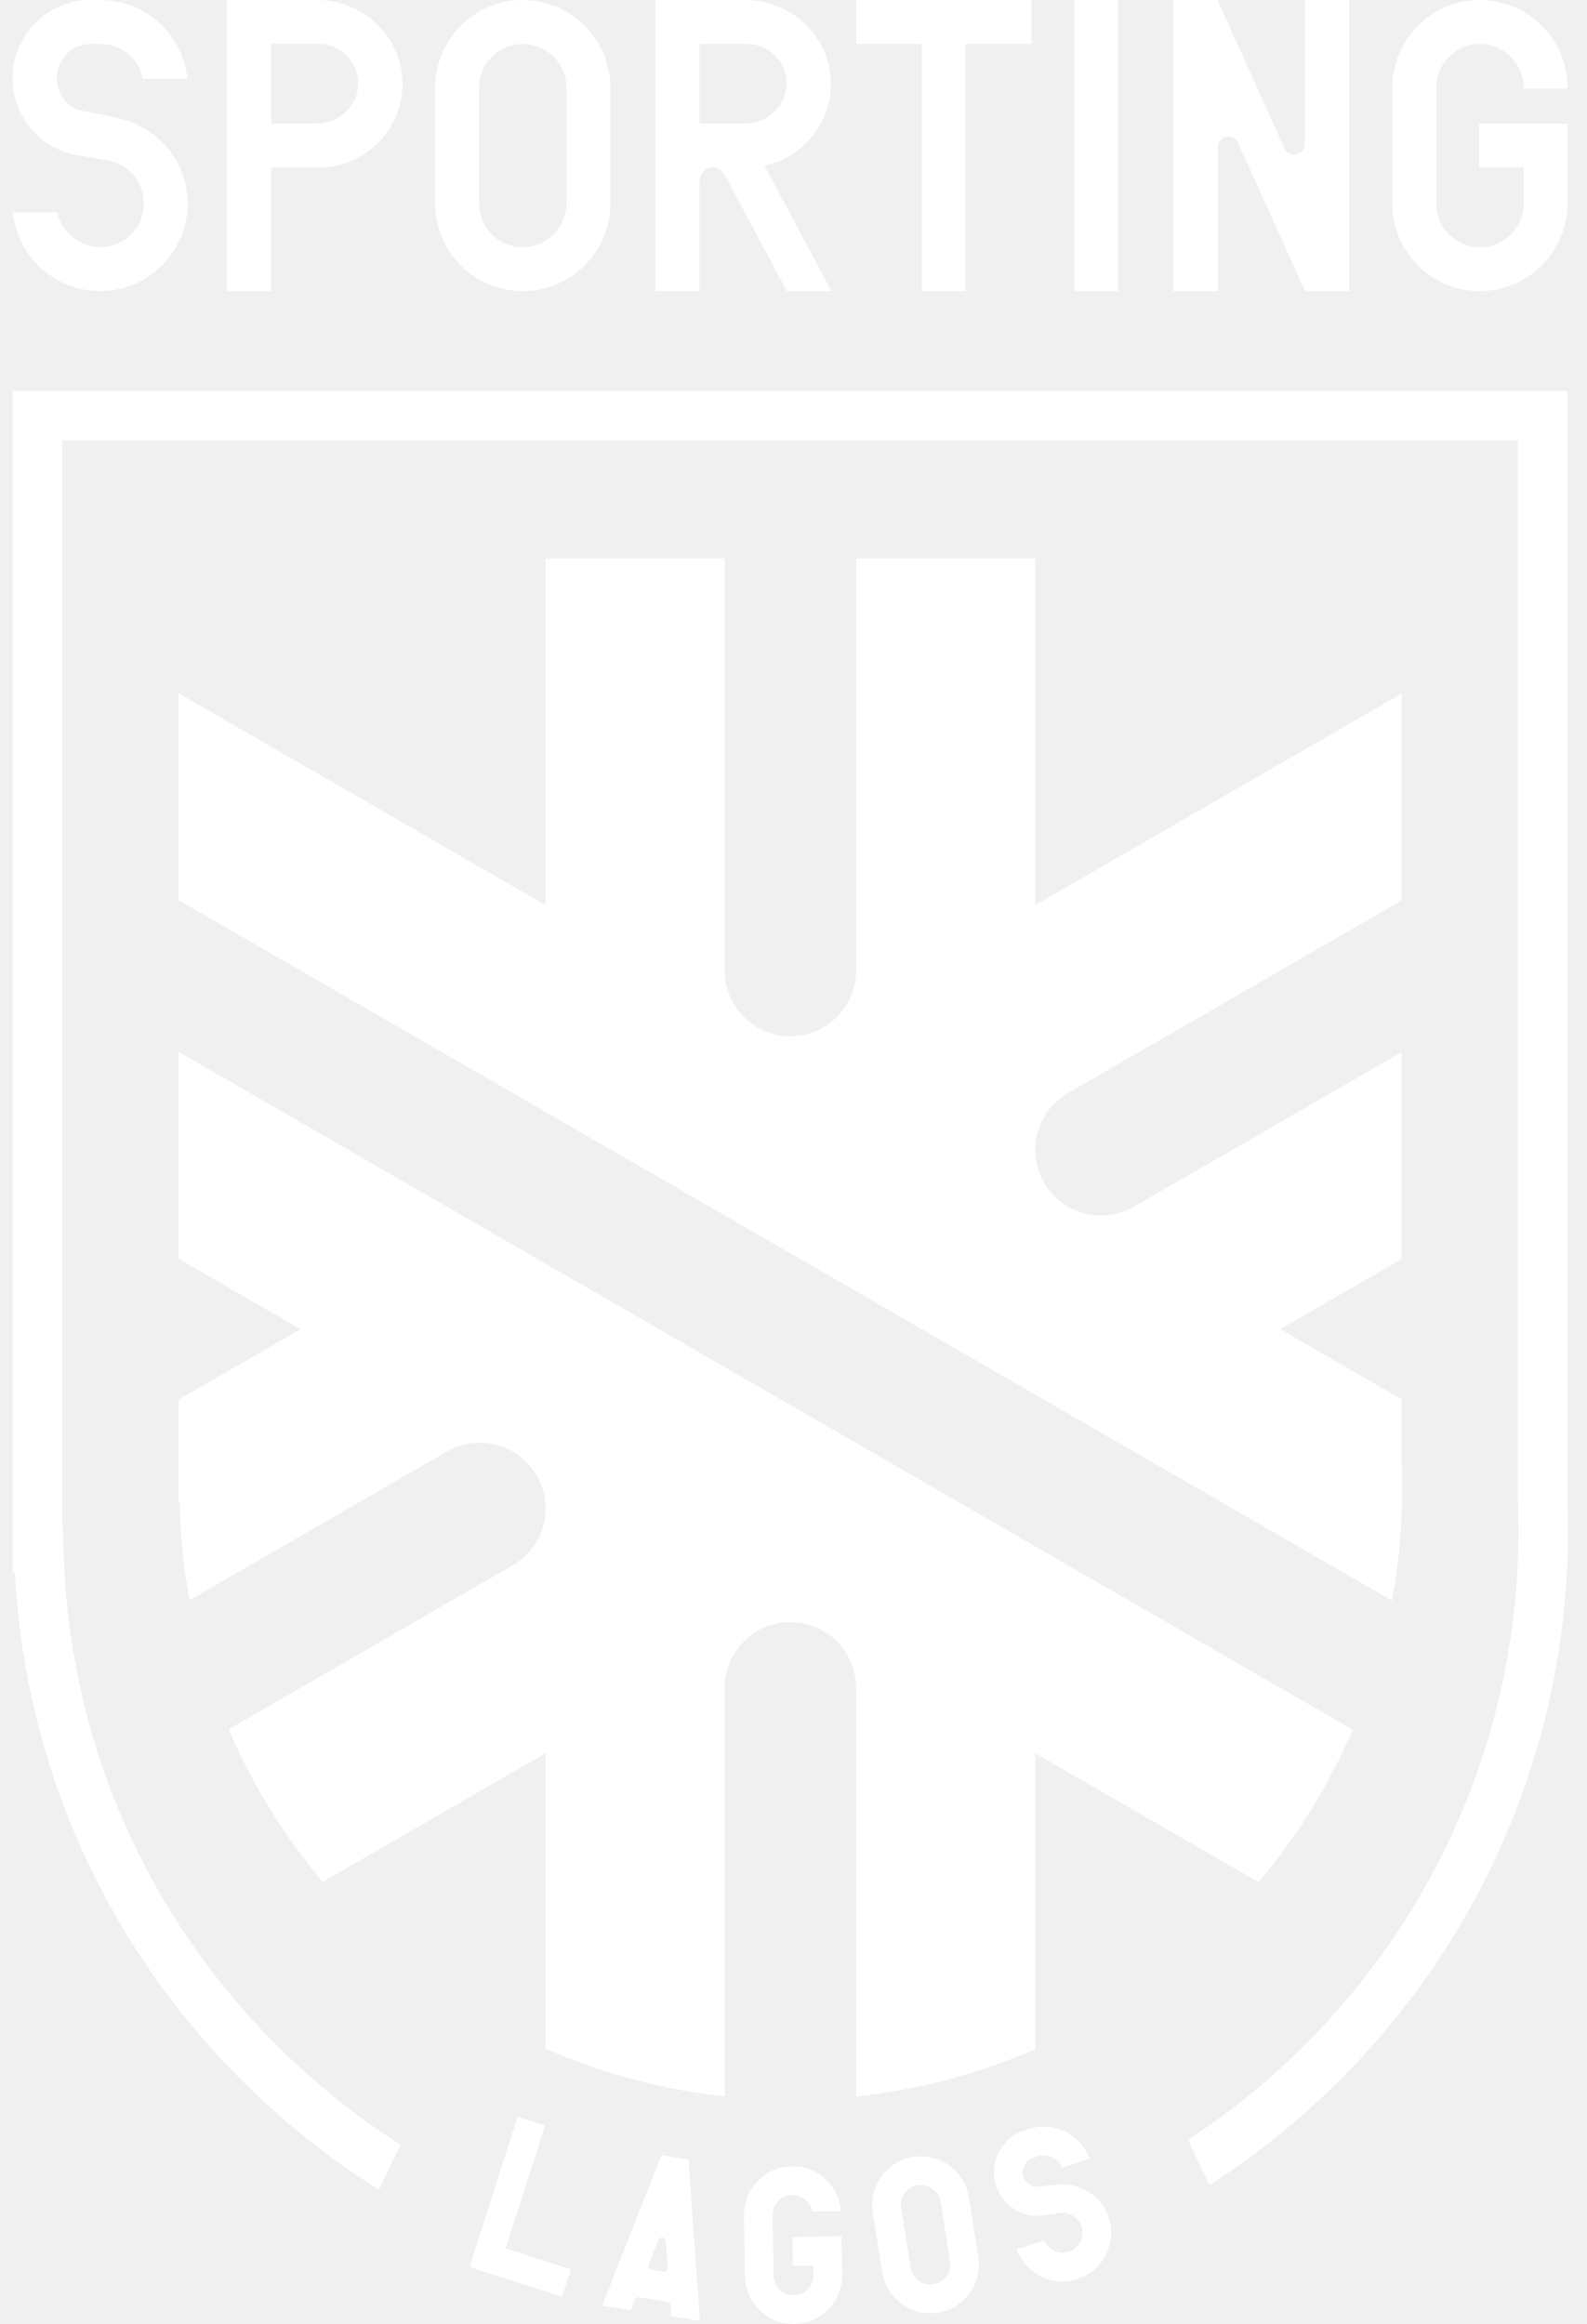
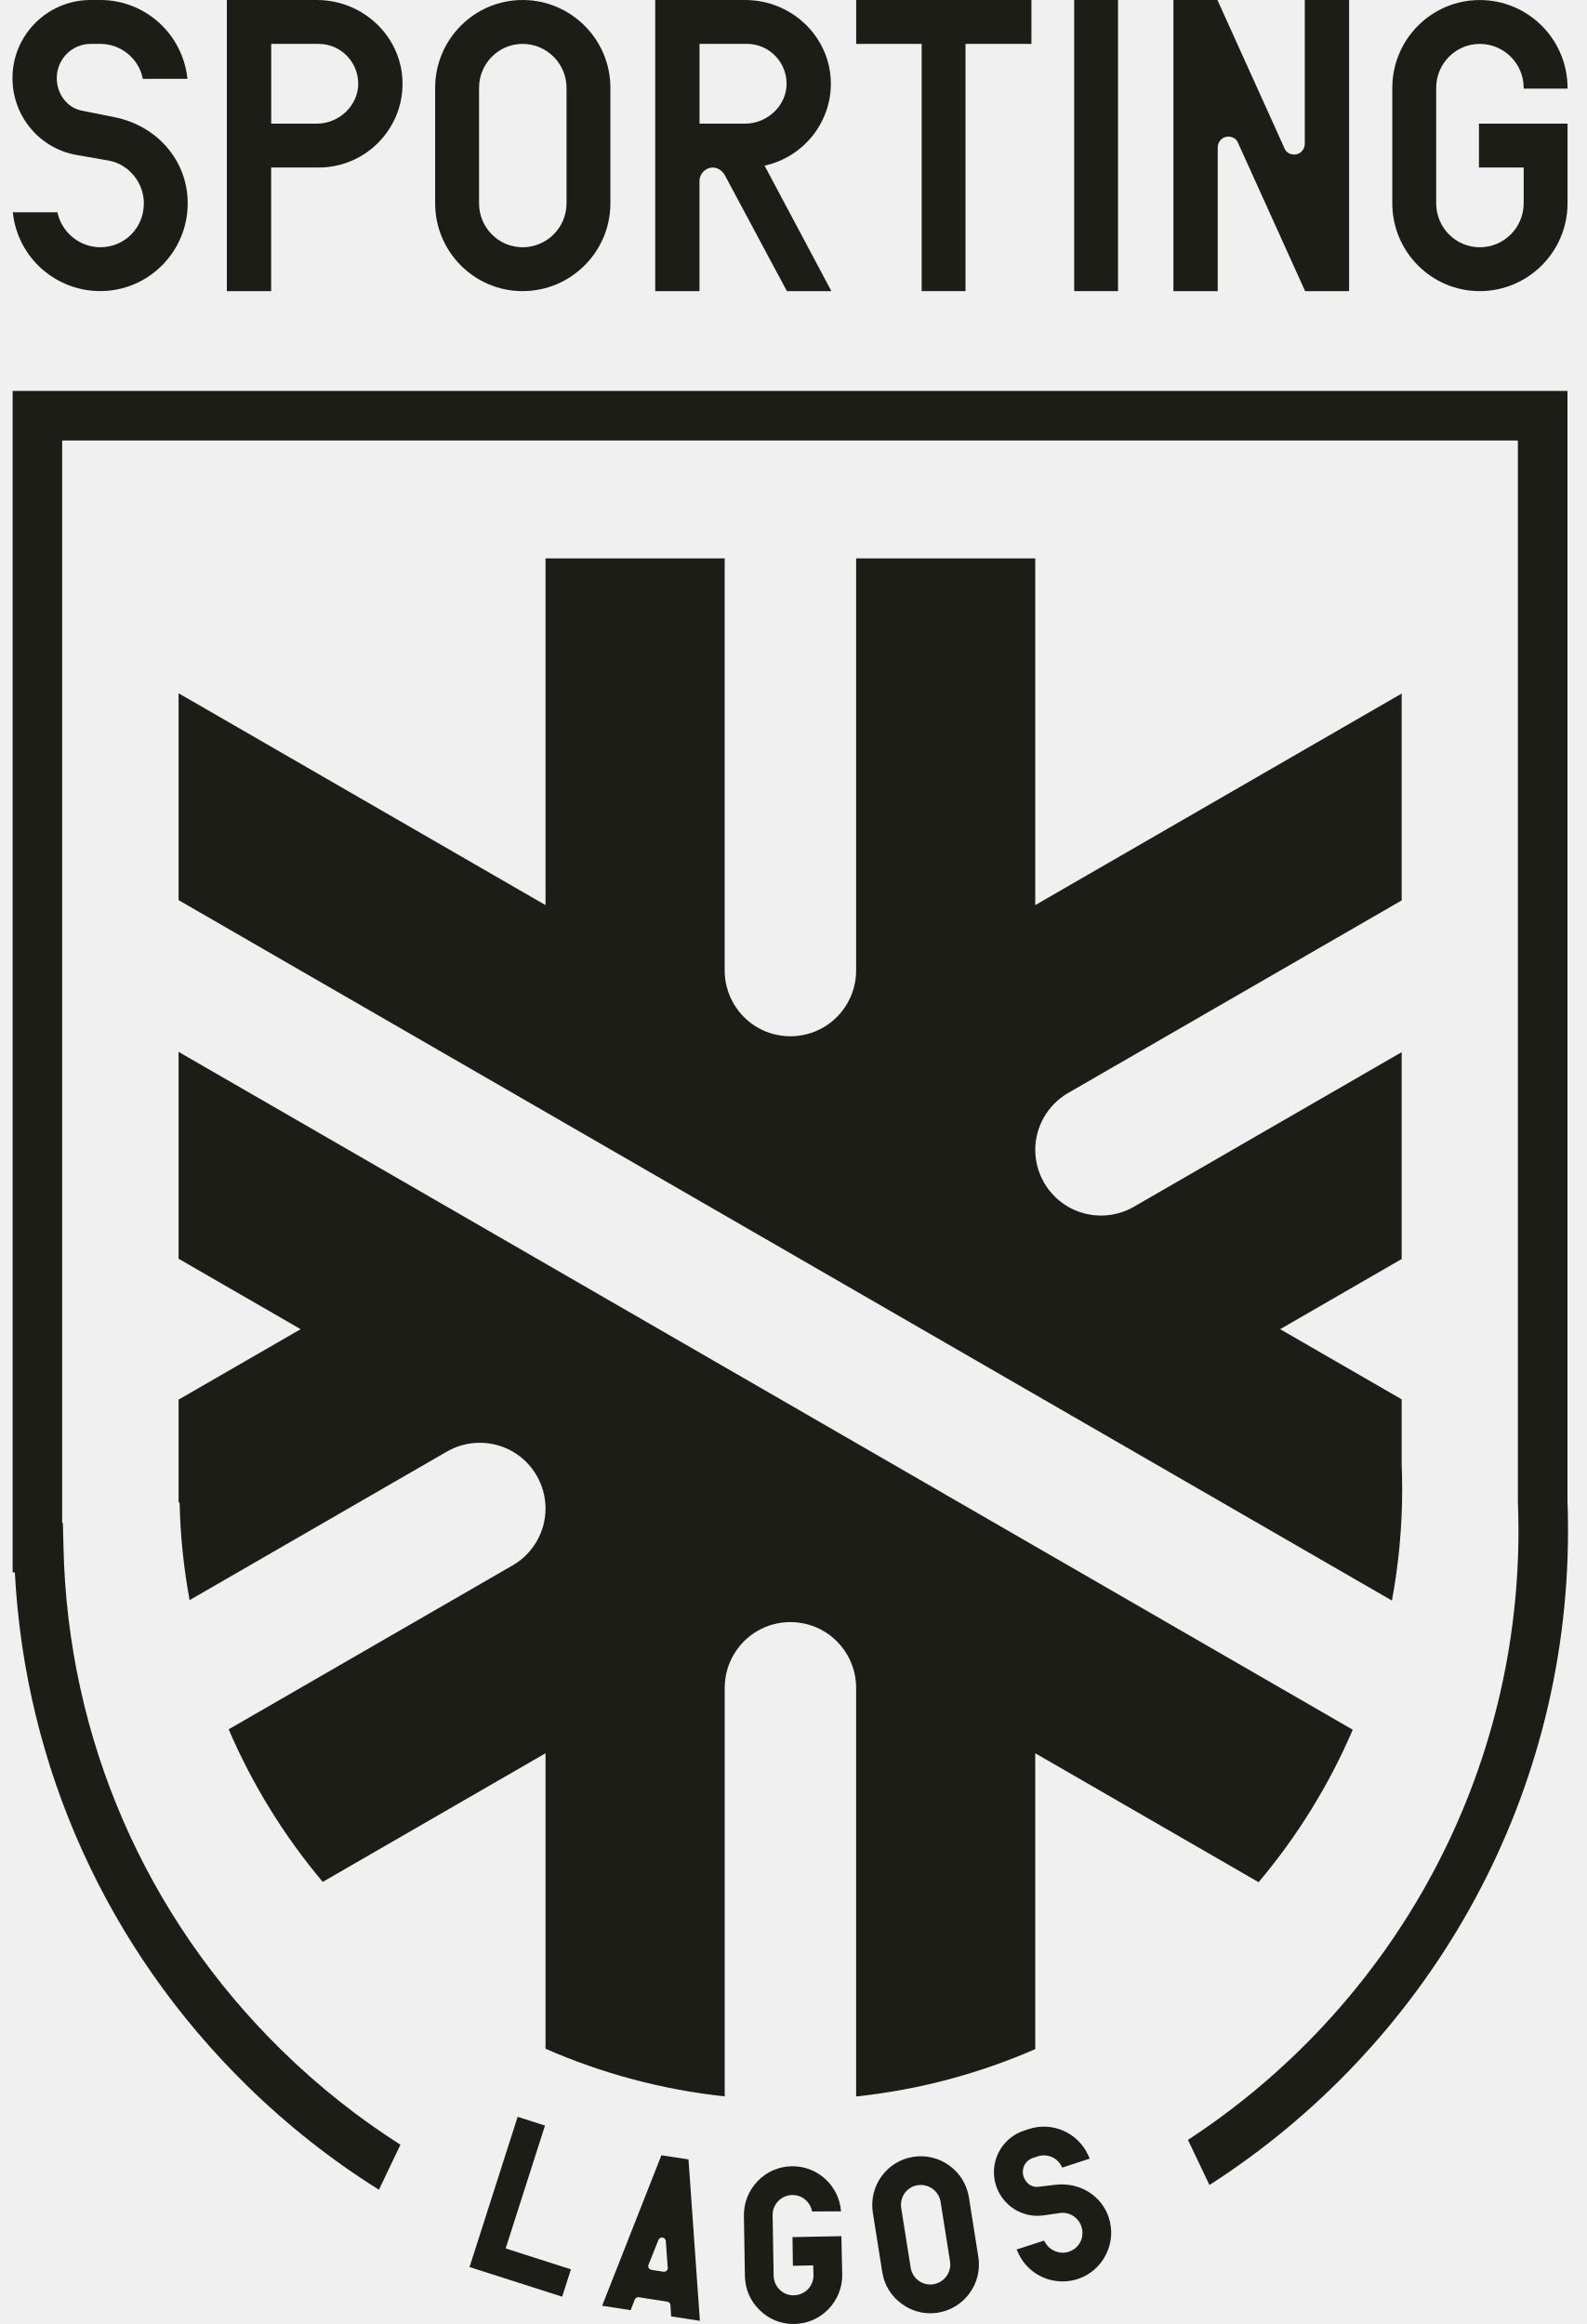
<svg xmlns="http://www.w3.org/2000/svg" width="43" height="63" viewBox="0 0 43 63" fill="none">
-   <path d="M42.487 40.681V10.598H0.343V42.625H0.402C0.681 47.906 2.903 52.825 6.7 56.544C7.799 57.619 8.995 58.562 10.271 59.36L10.854 58.14C9.707 57.409 8.629 56.555 7.637 55.582C3.937 51.957 1.833 47.113 1.721 41.94L1.704 41.282H1.685V11.942H41.143V40.721C41.153 40.976 41.159 41.234 41.159 41.492C41.159 48.398 37.591 54.486 32.2 58.009L32.783 59.232C38.624 55.484 42.502 48.933 42.502 41.492C42.502 41.221 42.497 40.949 42.487 40.681Z" fill="white" />
-   <path d="M3.099 3.176L2.217 2.999C1.825 2.925 1.539 2.553 1.539 2.116C1.539 1.605 1.95 1.19 2.455 1.19H2.719C3.274 1.19 3.757 1.581 3.867 2.12L3.87 2.137H5.081L5.078 2.113C4.941 0.909 3.927 -0 2.719 -0H2.455C1.288 -0 0.338 0.949 0.338 2.116C0.338 3.143 1.064 4.019 2.065 4.199L2.946 4.353C3.489 4.451 3.899 4.948 3.899 5.511C3.899 6.179 3.38 6.702 2.719 6.702C2.168 6.702 1.681 6.311 1.56 5.771L1.556 5.754H0.347L0.35 5.778C0.486 6.983 1.505 7.891 2.719 7.891C4.025 7.891 5.088 6.823 5.088 5.511C5.089 4.368 4.271 3.408 3.099 3.176Z" fill="white" />
-   <path d="M8.585 0H6.149V7.892H7.35V4.541H8.64C9.892 4.541 10.911 3.522 10.911 2.27C10.911 1.019 9.867 0 8.585 0ZM9.71 2.271C9.71 2.857 9.195 3.352 8.585 3.352H7.351V1.19H8.641C9.23 1.19 9.71 1.675 9.71 2.271Z" fill="white" />
-   <path d="M14.165 0C12.858 0 11.795 1.069 11.795 2.381V5.512C11.795 6.825 12.858 7.892 14.165 7.892C15.477 7.892 16.545 6.824 16.545 5.512V2.381C16.546 1.069 15.478 0 14.165 0ZM15.356 5.512C15.356 6.169 14.822 6.703 14.165 6.703C13.514 6.703 12.985 6.169 12.985 5.512V2.381C12.985 1.724 13.514 1.19 14.165 1.19C14.822 1.19 15.356 1.724 15.356 2.381V5.512Z" fill="white" />
-   <path d="M22.521 2.271C22.521 1.019 21.478 0 20.196 0H17.76V7.892H18.96V4.906C18.96 4.708 19.127 4.541 19.324 4.541C19.468 4.541 19.59 4.646 19.647 4.75L21.329 7.892H22.535L20.724 4.49C21.767 4.264 22.521 3.335 22.521 2.271ZM21.321 2.271C21.321 2.857 20.805 3.352 20.196 3.352H18.961V1.19H20.251C20.84 1.19 21.321 1.675 21.321 2.271Z" fill="white" />
-   <path d="M23.207 1.19H24.982V7.892H26.171V1.19H27.957V0H23.207V1.19Z" fill="white" />
-   <path d="M30.305 0H29.116V7.892H30.305V0Z" fill="white" />
-   <path d="M35.367 3.891C35.367 4.059 35.241 4.19 35.08 4.19C34.968 4.19 34.865 4.128 34.824 4.037L33.005 0.013L32.999 0H31.806V7.892H33.007V4.002C33.007 3.834 33.133 3.703 33.294 3.703C33.407 3.703 33.51 3.764 33.55 3.856L35.37 7.879L35.375 7.892H36.568V0H35.367V3.891Z" fill="white" />
-   <path d="M42.489 2.402V2.381C42.489 1.069 41.421 0.001 40.109 0.001C38.802 0.001 37.739 1.069 37.739 2.381V5.512C37.739 6.825 38.802 7.892 40.109 7.892C41.421 7.892 42.489 6.824 42.489 5.512V3.352H40.088V4.541H41.3V5.512C41.3 6.169 40.766 6.703 40.109 6.703C39.458 6.703 38.929 6.169 38.929 5.512V2.381C38.929 1.724 39.458 1.19 40.109 1.19C40.766 1.19 41.3 1.724 41.3 2.381V2.402H42.489V2.402Z" fill="white" />
-   <path d="M36.667 46.89C36.021 48.396 35.157 49.787 34.115 51.023L28.061 47.528V55.548C26.548 56.209 24.916 56.651 23.206 56.832V45.753C23.206 45.119 22.865 44.528 22.316 44.211C21.765 43.893 21.083 43.893 20.534 44.21C19.985 44.527 19.644 45.118 19.644 45.751V56.83C17.934 56.646 16.301 56.202 14.787 55.538V47.528L8.748 51.015C7.707 49.778 6.844 48.386 6.198 46.879L13.897 42.434C14.446 42.118 14.787 41.526 14.787 40.892C14.787 40.258 14.446 39.667 13.897 39.35C13.346 39.032 12.664 39.032 12.115 39.349L5.139 43.377C4.98 42.516 4.888 41.632 4.868 40.729H4.84V37.942L8.149 36.032L4.84 34.122V28.514L13.015 33.233L28.051 41.915L36.667 46.89Z" fill="white" />
-   <path d="M37.993 39.706V37.934L34.699 36.032L37.993 34.13V28.522L30.733 32.714C30.183 33.031 29.501 33.031 28.952 32.714C28.403 32.396 28.061 31.806 28.061 31.171C28.061 30.537 28.403 29.946 28.952 29.629L37.993 24.409V18.801L28.061 24.536V15.137H23.206V26.311C23.206 26.945 22.865 27.536 22.314 27.854C21.765 28.171 21.083 28.171 20.534 27.854C19.985 27.537 19.643 26.946 19.643 26.312V15.137H14.787V24.536L4.84 18.793V24.401L14.797 30.149L28.032 37.79L37.729 43.389C37.912 42.405 38.007 41.391 38.007 40.353C38.007 40.137 38.002 39.92 37.993 39.706Z" fill="white" />
-   <path d="M14.772 57.621L14.031 57.383L12.727 61.456L15.238 62.26L15.475 61.518L13.706 60.952L14.772 57.621Z" fill="white" />
-   <path d="M18.662 58.538L17.927 58.426L16.321 62.506L17.094 62.625L17.208 62.332C17.221 62.294 17.273 62.266 17.32 62.275L18.087 62.395C18.139 62.403 18.169 62.444 18.172 62.482L18.191 62.794L18.971 62.914L18.662 58.538ZM18.099 61.501C18.096 61.526 18.082 61.55 18.058 61.564C18.036 61.58 18.011 61.588 17.985 61.583L17.661 61.533C17.633 61.528 17.609 61.514 17.59 61.493C17.576 61.471 17.568 61.443 17.57 61.419C17.573 61.406 17.573 61.406 17.579 61.395L17.846 60.722C17.862 60.682 17.903 60.654 17.946 60.654H17.96C18.006 60.663 18.044 60.706 18.047 60.755L18.099 61.473L18.101 61.481C18.101 61.485 18.101 61.488 18.099 61.501Z" fill="white" />
-   <path d="M22.829 61.658C22.839 62.385 22.257 62.989 21.528 63H21.506C21.163 63 20.842 62.869 20.594 62.627C20.338 62.382 20.197 62.052 20.191 61.699L20.164 60.066C20.158 59.715 20.292 59.38 20.537 59.127C20.782 58.871 21.109 58.73 21.459 58.724H21.481C22.175 58.724 22.746 59.26 22.796 59.947L22.012 59.949C21.993 59.837 21.939 59.737 21.857 59.656C21.754 59.555 21.618 59.501 21.471 59.504C21.174 59.509 20.937 59.757 20.942 60.054L20.97 61.689C20.973 61.833 21.03 61.969 21.133 62.07C21.237 62.171 21.37 62.225 21.514 62.222C21.661 62.219 21.797 62.162 21.898 62.059C21.999 61.952 22.053 61.816 22.05 61.669L22.042 61.411L21.492 61.422L21.481 60.644L22.806 60.619L22.829 61.658Z" fill="white" />
-   <path d="M26.518 61.18L26.263 59.566C26.148 58.848 25.471 58.355 24.752 58.469C24.036 58.581 23.547 59.258 23.658 59.98L23.914 61.593C23.968 61.942 24.156 62.246 24.442 62.453C24.671 62.622 24.94 62.709 25.215 62.709C25.283 62.709 25.351 62.703 25.422 62.693C26.14 62.579 26.632 61.901 26.518 61.18ZM25.299 61.923C25.007 61.969 24.73 61.768 24.684 61.471L24.428 59.857C24.406 59.713 24.438 59.571 24.523 59.451C24.607 59.337 24.733 59.258 24.874 59.237C24.902 59.234 24.931 59.231 24.959 59.231C25.22 59.231 25.451 59.422 25.495 59.688L25.751 61.302C25.797 61.599 25.593 61.876 25.299 61.923Z" fill="white" />
-   <path d="M30.055 60.119C29.859 59.515 29.263 59.149 28.606 59.226L28.138 59.281C27.97 59.303 27.804 59.187 27.745 59.006C27.711 58.902 27.719 58.792 27.767 58.696C27.815 58.601 27.897 58.531 27.999 58.498L28.131 58.455C28.371 58.377 28.635 58.478 28.757 58.696L28.793 58.76L29.539 58.517L29.497 58.426C29.218 57.813 28.528 57.508 27.89 57.714L27.759 57.757C27.139 57.958 26.797 58.627 26.998 59.248C27.176 59.794 27.714 60.134 28.277 60.056L28.739 59.991C28.988 59.957 29.234 60.115 29.313 60.359C29.358 60.498 29.348 60.646 29.284 60.773C29.22 60.901 29.108 60.996 28.97 61.041C28.732 61.119 28.465 61.017 28.337 60.801L28.3 60.739L27.556 60.98L27.598 61.072C27.817 61.555 28.294 61.846 28.801 61.846C28.937 61.846 29.075 61.825 29.21 61.781C29.544 61.672 29.815 61.44 29.974 61.125C30.135 60.812 30.163 60.454 30.055 60.119Z" fill="white" />
+   <path d="M42.487 40.681V10.598H0.343V42.625H0.402C0.681 47.906 2.903 52.825 6.7 56.544C7.799 57.619 8.995 58.562 10.271 59.36L10.854 58.14C9.707 57.409 8.629 56.555 7.637 55.582C3.937 51.957 1.833 47.113 1.721 41.94L1.704 41.282H1.685V11.942H41.143V40.721C41.153 40.976 41.159 41.234 41.159 41.492C41.159 48.398 37.591 54.486 32.2 58.009L32.783 59.232C38.624 55.484 42.502 48.933 42.502 41.492C42.502 41.221 42.497 40.949 42.487 40.681Z" fill="#1c1d16" />
+   <path d="M3.099 3.176L2.217 2.999C1.825 2.925 1.539 2.553 1.539 2.116C1.539 1.605 1.95 1.19 2.455 1.19H2.719C3.274 1.19 3.757 1.581 3.867 2.12L3.87 2.137H5.081L5.078 2.113C4.941 0.909 3.927 -0 2.719 -0H2.455C1.288 -0 0.338 0.949 0.338 2.116C0.338 3.143 1.064 4.019 2.065 4.199L2.946 4.353C3.489 4.451 3.899 4.948 3.899 5.511C3.899 6.179 3.38 6.702 2.719 6.702C2.168 6.702 1.681 6.311 1.56 5.771L1.556 5.754H0.347L0.35 5.778C0.486 6.983 1.505 7.891 2.719 7.891C4.025 7.891 5.088 6.823 5.088 5.511C5.089 4.368 4.271 3.408 3.099 3.176Z" fill="#1c1d16" />
+   <path d="M8.585 0H6.149V7.892H7.35V4.541H8.64C9.892 4.541 10.911 3.522 10.911 2.27C10.911 1.019 9.867 0 8.585 0ZM9.71 2.271C9.71 2.857 9.195 3.352 8.585 3.352H7.351V1.19H8.641C9.23 1.19 9.71 1.675 9.71 2.271Z" fill="#1c1d16" />
+   <path d="M14.165 0C12.858 0 11.795 1.069 11.795 2.381V5.512C11.795 6.825 12.858 7.892 14.165 7.892C15.477 7.892 16.545 6.824 16.545 5.512V2.381C16.546 1.069 15.478 0 14.165 0ZM15.356 5.512C15.356 6.169 14.822 6.703 14.165 6.703C13.514 6.703 12.985 6.169 12.985 5.512V2.381C12.985 1.724 13.514 1.19 14.165 1.19C14.822 1.19 15.356 1.724 15.356 2.381V5.512Z" fill="#1c1d16" />
+   <path d="M22.521 2.271C22.521 1.019 21.478 0 20.196 0H17.76V7.892H18.96V4.906C18.96 4.708 19.127 4.541 19.324 4.541C19.468 4.541 19.59 4.646 19.647 4.75L21.329 7.892H22.535L20.724 4.49C21.767 4.264 22.521 3.335 22.521 2.271ZM21.321 2.271C21.321 2.857 20.805 3.352 20.196 3.352H18.961V1.19H20.251C20.84 1.19 21.321 1.675 21.321 2.271Z" fill="#1c1d16" />
+   <path d="M23.207 1.19H24.982V7.892H26.171V1.19H27.957V0H23.207V1.19Z" fill="#1c1d16" />
+   <path d="M30.305 0H29.116V7.892H30.305V0Z" fill="#1c1d16" />
+   <path d="M35.367 3.891C35.367 4.059 35.241 4.19 35.08 4.19C34.968 4.19 34.865 4.128 34.824 4.037L33.005 0.013L32.999 0H31.806V7.892H33.007V4.002C33.007 3.834 33.133 3.703 33.294 3.703C33.407 3.703 33.51 3.764 33.55 3.856L35.37 7.879L35.375 7.892H36.568V0H35.367V3.891Z" fill="#1c1d16" />
+   <path d="M42.489 2.402V2.381C42.489 1.069 41.421 0.001 40.109 0.001C38.802 0.001 37.739 1.069 37.739 2.381V5.512C37.739 6.825 38.802 7.892 40.109 7.892C41.421 7.892 42.489 6.824 42.489 5.512V3.352H40.088V4.541H41.3V5.512C41.3 6.169 40.766 6.703 40.109 6.703C39.458 6.703 38.929 6.169 38.929 5.512V2.381C38.929 1.724 39.458 1.19 40.109 1.19C40.766 1.19 41.3 1.724 41.3 2.381V2.402H42.489V2.402Z" fill="#1c1d16" />
+   <path d="M36.667 46.89C36.021 48.396 35.157 49.787 34.115 51.023L28.061 47.528V55.548C26.548 56.209 24.916 56.651 23.206 56.832V45.753C23.206 45.119 22.865 44.528 22.316 44.211C21.765 43.893 21.083 43.893 20.534 44.21C19.985 44.527 19.644 45.118 19.644 45.751V56.83C17.934 56.646 16.301 56.202 14.787 55.538V47.528L8.748 51.015C7.707 49.778 6.844 48.386 6.198 46.879L13.897 42.434C14.446 42.118 14.787 41.526 14.787 40.892C14.787 40.258 14.446 39.667 13.897 39.35C13.346 39.032 12.664 39.032 12.115 39.349L5.139 43.377C4.98 42.516 4.888 41.632 4.868 40.729H4.84V37.942L8.149 36.032L4.84 34.122V28.514L13.015 33.233L28.051 41.915L36.667 46.89Z" fill="#1c1d16" />
+   <path d="M37.993 39.706V37.934L34.699 36.032L37.993 34.13V28.522L30.733 32.714C30.183 33.031 29.501 33.031 28.952 32.714C28.403 32.396 28.061 31.806 28.061 31.171C28.061 30.537 28.403 29.946 28.952 29.629L37.993 24.409V18.801L28.061 24.536V15.137H23.206V26.311C23.206 26.945 22.865 27.536 22.314 27.854C21.765 28.171 21.083 28.171 20.534 27.854C19.985 27.537 19.643 26.946 19.643 26.312V15.137H14.787V24.536L4.84 18.793V24.401L14.797 30.149L28.032 37.79L37.729 43.389C37.912 42.405 38.007 41.391 38.007 40.353C38.007 40.137 38.002 39.92 37.993 39.706Z" fill="#1c1d16" />
+   <path d="M14.772 57.621L14.031 57.383L12.727 61.456L15.238 62.26L15.475 61.518L13.706 60.952L14.772 57.621Z" fill="#1c1d16" />
+   <path d="M18.662 58.538L17.927 58.426L16.321 62.506L17.094 62.625L17.208 62.332C17.221 62.294 17.273 62.266 17.32 62.275L18.087 62.395C18.139 62.403 18.169 62.444 18.172 62.482L18.191 62.794L18.971 62.914L18.662 58.538ZM18.099 61.501C18.096 61.526 18.082 61.55 18.058 61.564C18.036 61.58 18.011 61.588 17.985 61.583L17.661 61.533C17.633 61.528 17.609 61.514 17.59 61.493C17.576 61.471 17.568 61.443 17.57 61.419C17.573 61.406 17.573 61.406 17.579 61.395L17.846 60.722C17.862 60.682 17.903 60.654 17.946 60.654H17.96C18.006 60.663 18.044 60.706 18.047 60.755L18.099 61.473L18.101 61.481C18.101 61.485 18.101 61.488 18.099 61.501Z" fill="#1c1d16" />
+   <path d="M22.829 61.658C22.839 62.385 22.257 62.989 21.528 63H21.506C21.163 63 20.842 62.869 20.594 62.627C20.338 62.382 20.197 62.052 20.191 61.699L20.164 60.066C20.158 59.715 20.292 59.38 20.537 59.127C20.782 58.871 21.109 58.73 21.459 58.724H21.481C22.175 58.724 22.746 59.26 22.796 59.947L22.012 59.949C21.993 59.837 21.939 59.737 21.857 59.656C21.754 59.555 21.618 59.501 21.471 59.504C21.174 59.509 20.937 59.757 20.942 60.054L20.97 61.689C20.973 61.833 21.03 61.969 21.133 62.07C21.237 62.171 21.37 62.225 21.514 62.222C21.661 62.219 21.797 62.162 21.898 62.059C21.999 61.952 22.053 61.816 22.05 61.669L22.042 61.411L21.492 61.422L21.481 60.644L22.806 60.619L22.829 61.658Z" fill="#1c1d16" />
+   <path d="M26.518 61.18L26.263 59.566C26.148 58.848 25.471 58.355 24.752 58.469C24.036 58.581 23.547 59.258 23.658 59.98L23.914 61.593C23.968 61.942 24.156 62.246 24.442 62.453C24.671 62.622 24.94 62.709 25.215 62.709C25.283 62.709 25.351 62.703 25.422 62.693C26.14 62.579 26.632 61.901 26.518 61.18ZM25.299 61.923C25.007 61.969 24.73 61.768 24.684 61.471L24.428 59.857C24.406 59.713 24.438 59.571 24.523 59.451C24.607 59.337 24.733 59.258 24.874 59.237C24.902 59.234 24.931 59.231 24.959 59.231C25.22 59.231 25.451 59.422 25.495 59.688L25.751 61.302C25.797 61.599 25.593 61.876 25.299 61.923Z" fill="#1c1d16" />
+   <path d="M30.055 60.119C29.859 59.515 29.263 59.149 28.606 59.226L28.138 59.281C27.97 59.303 27.804 59.187 27.745 59.006C27.711 58.902 27.719 58.792 27.767 58.696C27.815 58.601 27.897 58.531 27.999 58.498L28.131 58.455C28.371 58.377 28.635 58.478 28.757 58.696L28.793 58.76L29.539 58.517L29.497 58.426C29.218 57.813 28.528 57.508 27.89 57.714L27.759 57.757C27.139 57.958 26.797 58.627 26.998 59.248C27.176 59.794 27.714 60.134 28.277 60.056L28.739 59.991C28.988 59.957 29.234 60.115 29.313 60.359C29.358 60.498 29.348 60.646 29.284 60.773C29.22 60.901 29.108 60.996 28.97 61.041C28.732 61.119 28.465 61.017 28.337 60.801L28.3 60.739L27.556 60.98L27.598 61.072C27.817 61.555 28.294 61.846 28.801 61.846C28.937 61.846 29.075 61.825 29.21 61.781C29.544 61.672 29.815 61.44 29.974 61.125C30.135 60.812 30.163 60.454 30.055 60.119Z" fill="#1c1d16" />
</svg>
